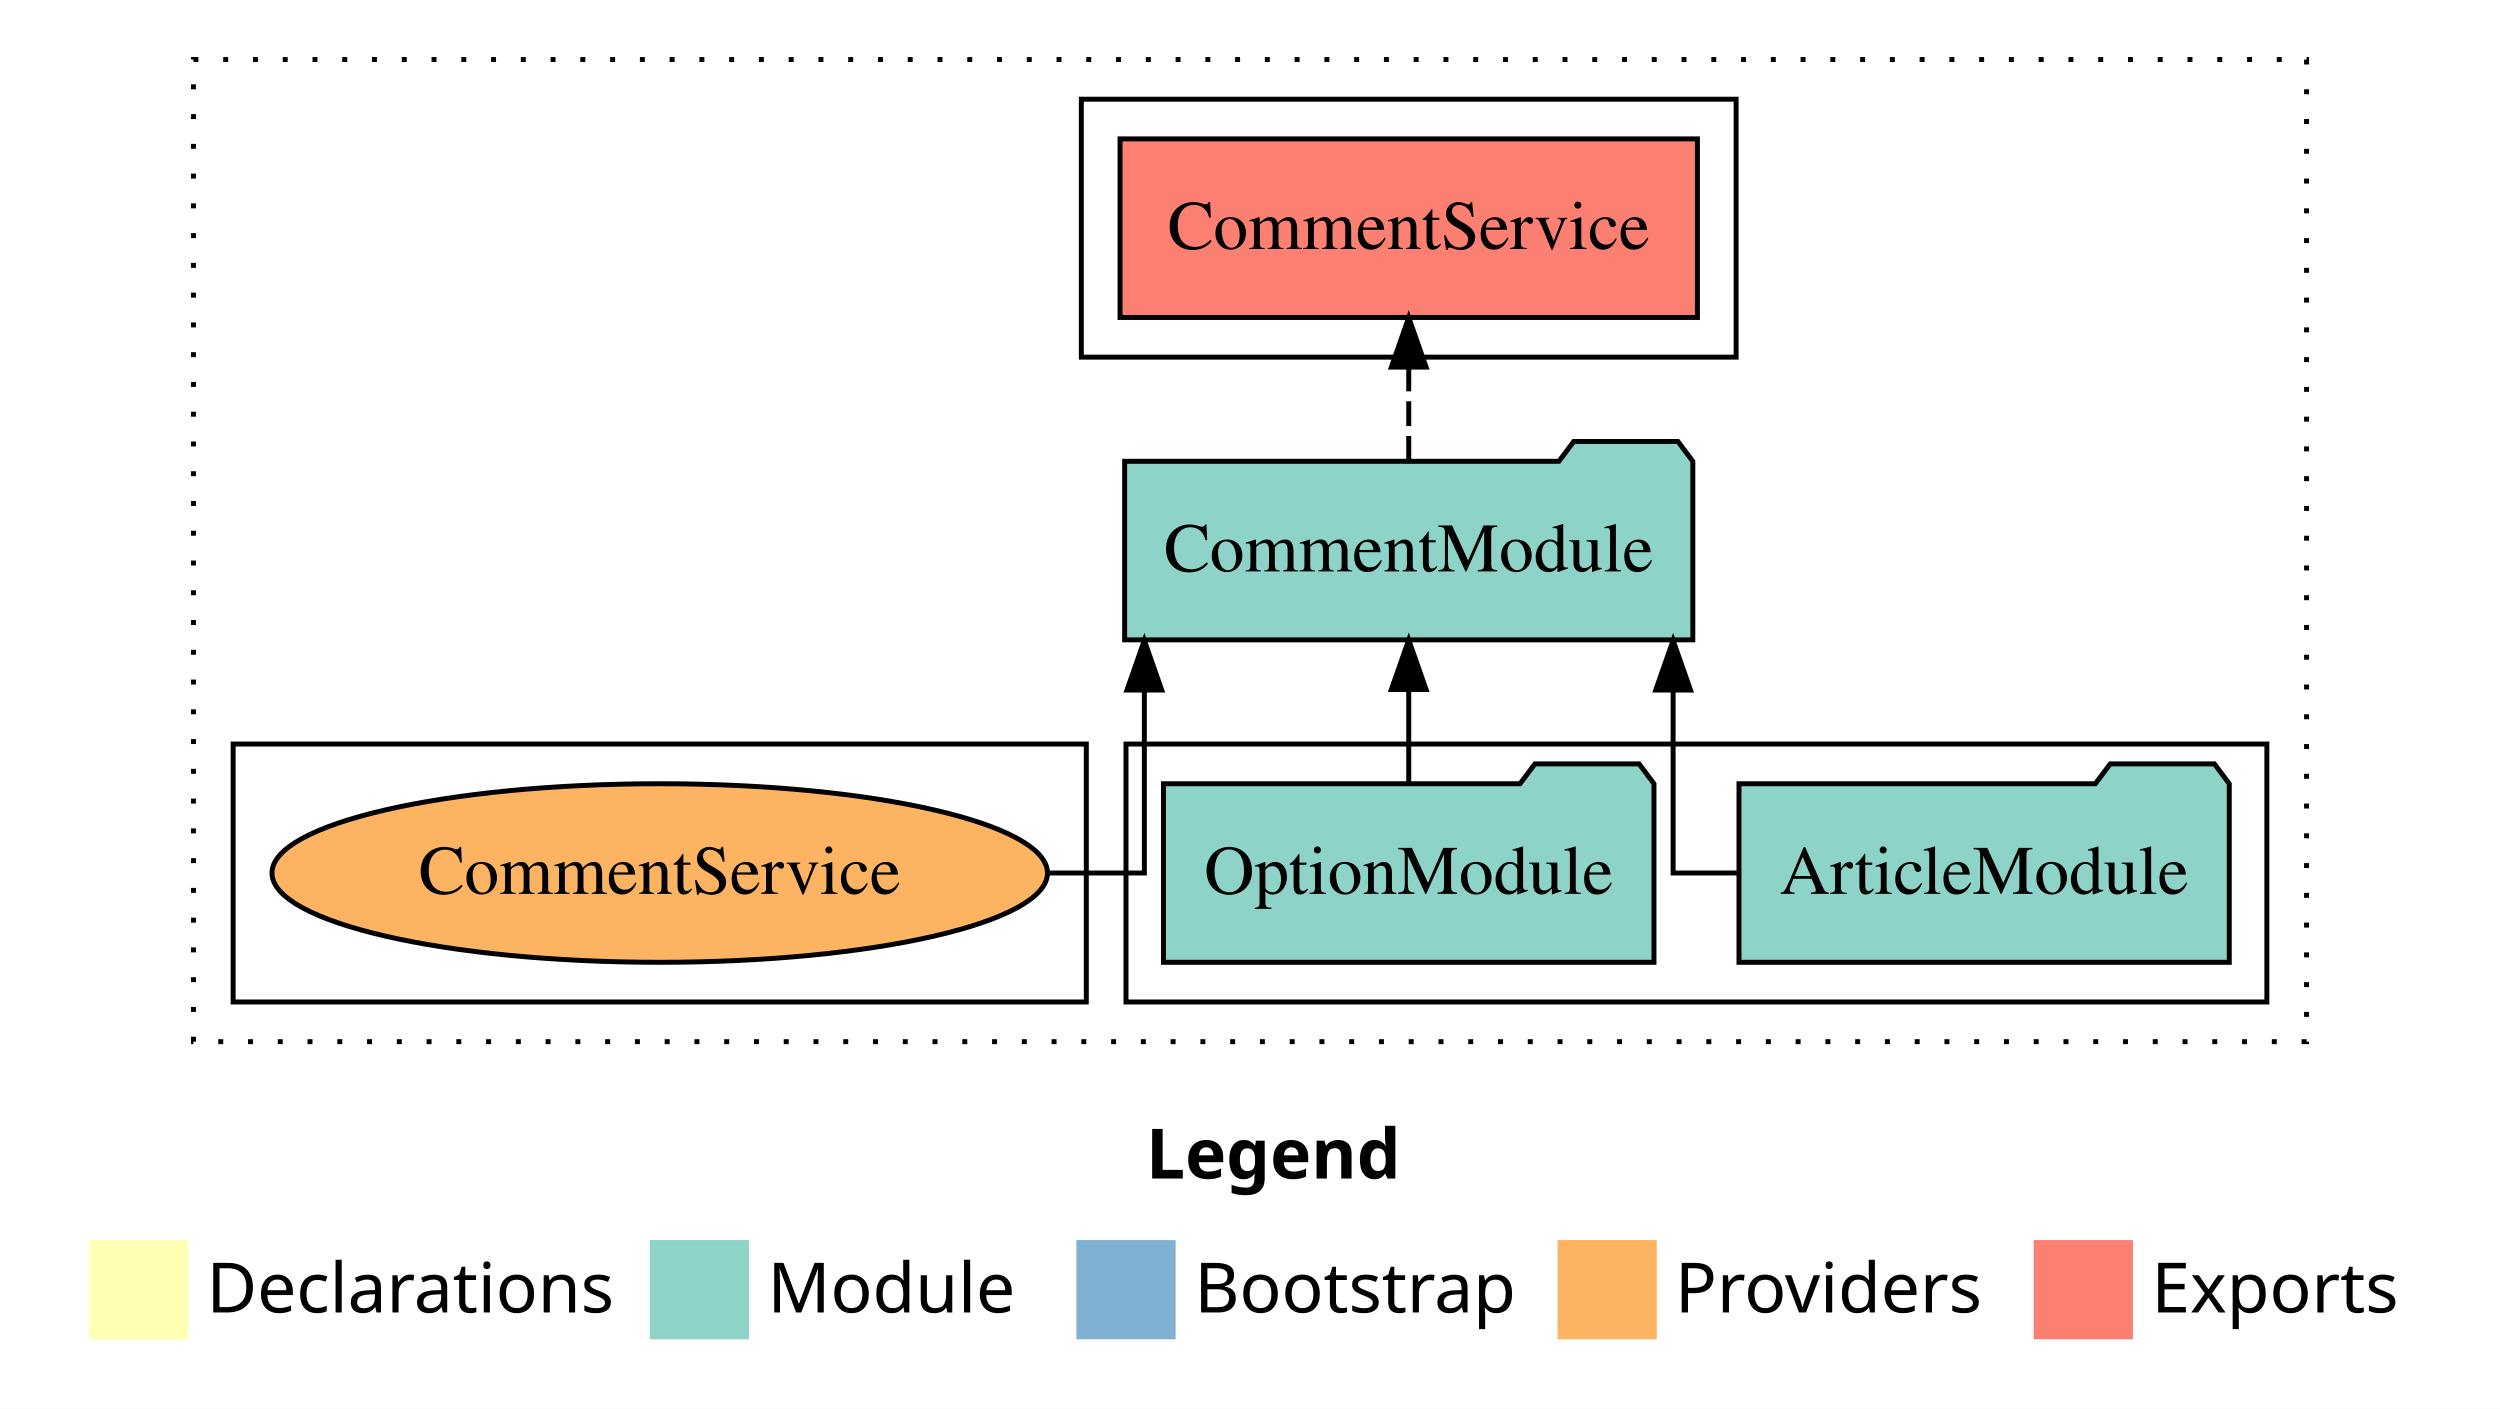
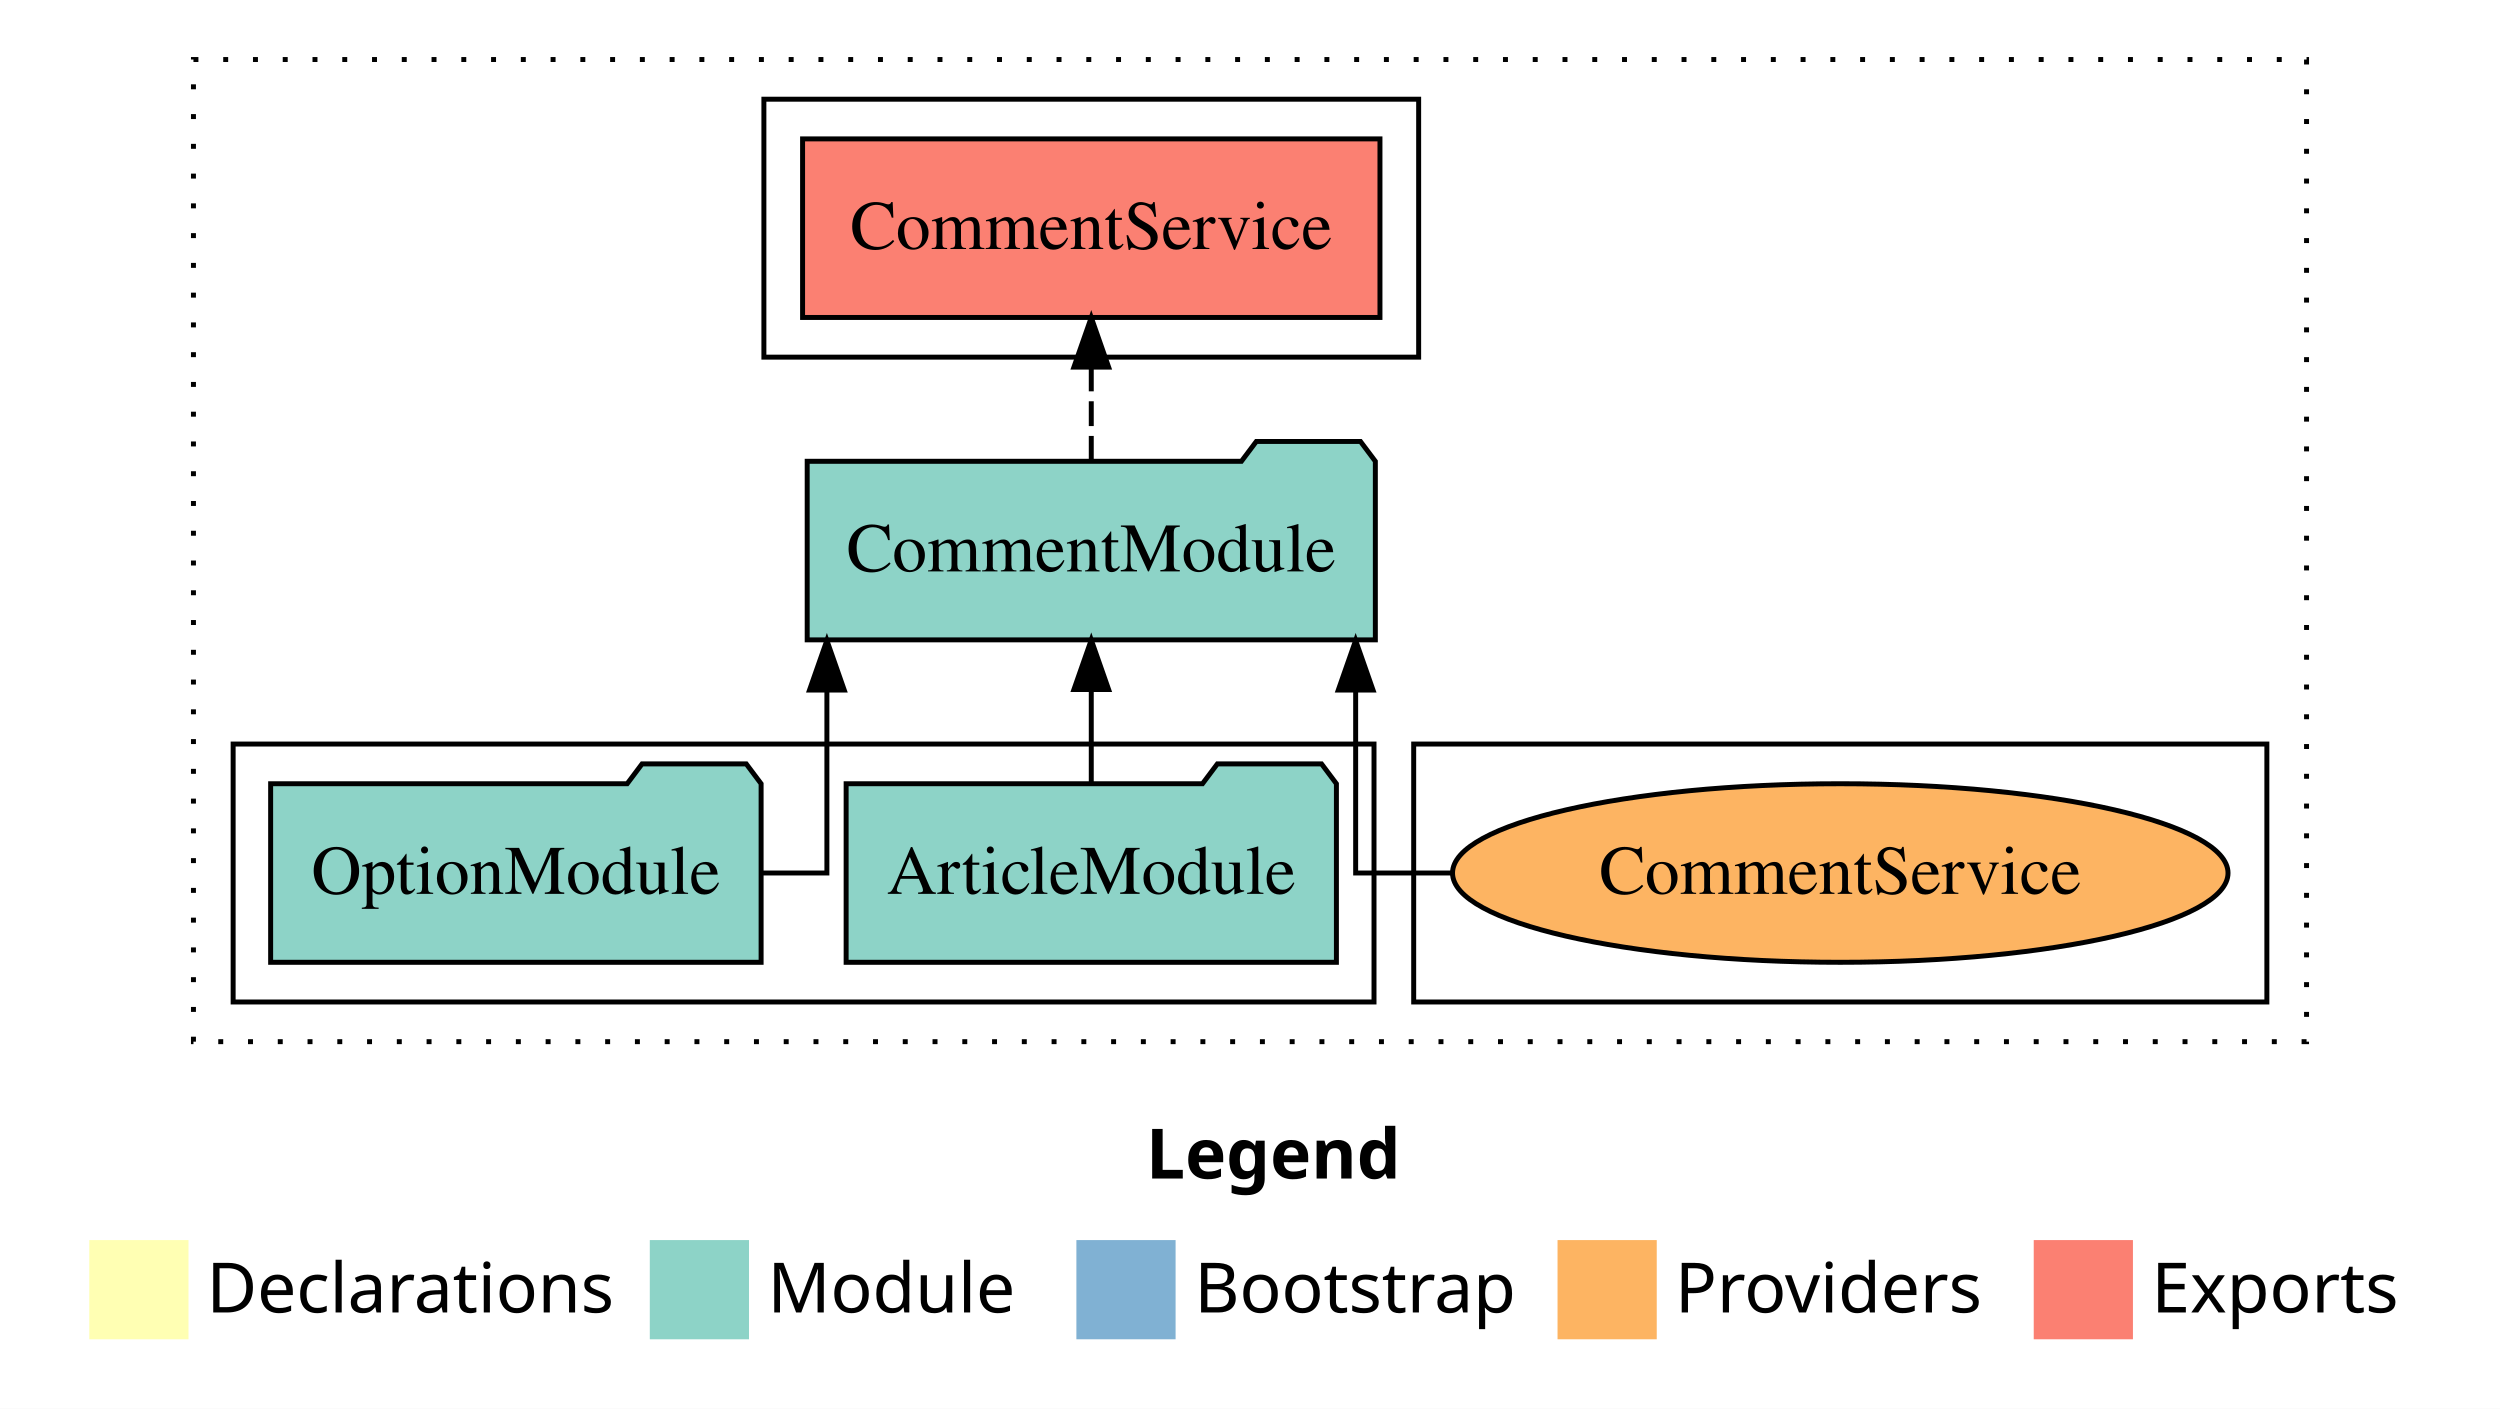
<svg xmlns="http://www.w3.org/2000/svg" width="504pt" height="284pt" viewBox="0.00 0.00 504.00 284.00">
  <g id="graph0" class="graph" transform="scale(1 1) rotate(0) translate(4 280)">
    <polygon fill="white" stroke="transparent" points="-4,4 -4,-280 500,-280 500,4 -4,4" />
    <text text-anchor="start" x="227.01" y="-42.4" font-family="Times-12" font-weight="bold" font-size="14.00">Legend</text>
    <polygon fill="#ffffb3" stroke="transparent" points="14,-10 14,-30 34,-30 34,-10 14,-10" />
    <text text-anchor="start" x="37.63" y="-15.4" font-family="Times-12" font-size="14.00">  Declarations</text>
    <polygon fill="#8dd3c7" stroke="transparent" points="127,-10 127,-30 147,-30 147,-10 127,-10" />
    <text text-anchor="start" x="150.73" y="-15.4" font-family="Times-12" font-size="14.00">  Module</text>
    <polygon fill="#80b1d3" stroke="transparent" points="213,-10 213,-30 233,-30 233,-10 213,-10" />
    <text text-anchor="start" x="236.78" y="-15.4" font-family="Times-12" font-size="14.00">  Bootstrap</text>
    <polygon fill="#fdb462" stroke="transparent" points="310,-10 310,-30 330,-30 330,-10 310,-10" />
    <text text-anchor="start" x="333.67" y="-15.4" font-family="Times-12" font-size="14.00">  Providers</text>
    <polygon fill="#fb8072" stroke="transparent" points="406,-10 406,-30 426,-30 426,-10 406,-10" />
    <text text-anchor="start" x="429.73" y="-15.4" font-family="Times-12" font-size="14.00">  Exports</text>
    <g id="clust1" class="cluster">
      <polygon fill="none" stroke="black" stroke-dasharray="1,5" points="35,-70 35,-268 461,-268 461,-70 35,-70" />
    </g>
-     <g id="clust3" class="cluster">
-       <polygon fill="none" stroke="black" points="223,-78 223,-130 453,-130 453,-78 223,-78" />
-     </g>
    <g id="clust6" class="cluster">
-       <polygon fill="none" stroke="black" points="43,-78 43,-130 215,-130 215,-78 43,-78" />
+       <polygon fill="none" stroke="black" points="281,-78 281,-130 453,-130 453,-78 281,-78" />
    </g>
    <g id="clust4" class="cluster">
-       <polygon fill="none" stroke="black" points="214,-208 214,-260 346,-260 346,-208 214,-208" />
+       <polygon fill="none" stroke="black" points="150,-208 150,-260 282,-260 282,-208 150,-208" />
+     </g>
+     <g id="clust3" class="cluster">
+       <polygon fill="none" stroke="black" points="43,-78 43,-130 273,-130 273,-78 43,-78" />
    </g>
    <g id="node1" class="node">
-       <polygon fill="#8dd3c7" stroke="black" points="445.42,-122 442.42,-126 421.42,-126 418.42,-122 346.58,-122 346.58,-86 445.42,-86 445.42,-122" />
-       <text text-anchor="middle" x="396" y="-99.8" font-family="Times,serif" font-size="14.00">ArticleModule</text>
+       <polygon fill="#8dd3c7" stroke="black" points="265.42,-122 262.42,-126 241.42,-126 238.42,-122 166.58,-122 166.58,-86 265.42,-86 265.42,-122" />
+       <text text-anchor="middle" x="216" y="-99.8" font-family="Times,serif" font-size="14.00">ArticleModule</text>
    </g>
    <g id="node3" class="node">
-       <polygon fill="#8dd3c7" stroke="black" points="337.27,-187 334.27,-191 313.27,-191 310.27,-187 222.73,-187 222.73,-151 337.27,-151 337.27,-187" />
-       <text text-anchor="middle" x="280" y="-164.8" font-family="Times,serif" font-size="14.00">CommentModule</text>
+       <polygon fill="#8dd3c7" stroke="black" points="273.27,-187 270.27,-191 249.27,-191 246.27,-187 158.73,-187 158.73,-151 273.27,-151 273.27,-187" />
+       <text text-anchor="middle" x="216" y="-164.8" font-family="Times,serif" font-size="14.00">CommentModule</text>
    </g>
    <g id="edge1" class="edge">
-       <path fill="none" stroke="black" d="M346.6,-104C338.83,-104 333.3,-104 333.3,-104 333.3,-104 333.3,-140.89 333.3,-140.89" />
-       <polygon fill="black" stroke="black" points="329.8,-140.89 333.3,-150.89 336.8,-140.89 329.8,-140.89" />
+       <path fill="none" stroke="black" d="M216,-122.11C216,-122.11 216,-140.99 216,-140.99" />
+       <polygon fill="black" stroke="black" points="212.5,-140.99 216,-150.99 219.5,-140.99 212.5,-140.99" />
    </g>
    <g id="node2" class="node">
-       <polygon fill="#8dd3c7" stroke="black" points="329.44,-122 326.44,-126 305.44,-126 302.44,-122 230.56,-122 230.56,-86 329.44,-86 329.44,-122" />
-       <text text-anchor="middle" x="280" y="-99.8" font-family="Times,serif" font-size="14.00">OptionModule</text>
+       <polygon fill="#8dd3c7" stroke="black" points="149.44,-122 146.44,-126 125.44,-126 122.44,-122 50.56,-122 50.56,-86 149.44,-86 149.44,-122" />
+       <text text-anchor="middle" x="100" y="-99.8" font-family="Times,serif" font-size="14.00">OptionModule</text>
    </g>
    <g id="edge2" class="edge">
-       <path fill="none" stroke="black" d="M280,-122.11C280,-122.11 280,-140.99 280,-140.99" />
-       <polygon fill="black" stroke="black" points="276.5,-140.99 280,-150.99 283.5,-140.99 276.5,-140.99" />
+       <path fill="none" stroke="black" d="M149.4,-104C157.18,-104 162.7,-104 162.7,-104 162.7,-104 162.7,-140.89 162.7,-140.89" />
+       <polygon fill="black" stroke="black" points="159.2,-140.89 162.7,-150.89 166.2,-140.89 159.2,-140.89" />
    </g>
    <g id="node4" class="node">
-       <polygon fill="#fb8072" stroke="black" points="338.2,-252 221.8,-252 221.8,-216 338.2,-216 338.2,-252" />
-       <text text-anchor="middle" x="280" y="-229.8" font-family="Times,serif" font-size="14.00">CommentService </text>
+       <polygon fill="#fb8072" stroke="black" points="274.2,-252 157.8,-252 157.8,-216 274.2,-216 274.2,-252" />
+       <text text-anchor="middle" x="216" y="-229.8" font-family="Times,serif" font-size="14.00">CommentService </text>
    </g>
    <g id="edge3" class="edge">
-       <path fill="none" stroke="black" stroke-dasharray="5,2" d="M280,-187.11C280,-187.11 280,-205.99 280,-205.99" />
-       <polygon fill="black" stroke="black" points="276.5,-205.99 280,-215.99 283.5,-205.99 276.5,-205.99" />
+       <path fill="none" stroke="black" stroke-dasharray="5,2" d="M216,-187.11C216,-187.11 216,-205.99 216,-205.99" />
+       <polygon fill="black" stroke="black" points="212.5,-205.99 216,-215.99 219.5,-205.99 212.5,-205.99" />
    </g>
    <g id="node5" class="node">
-       <ellipse fill="#fdb462" stroke="black" cx="129" cy="-104" rx="78.17" ry="18" />
-       <text text-anchor="middle" x="129" y="-99.8" font-family="Times,serif" font-size="14.00">CommentService</text>
+       <ellipse fill="#fdb462" stroke="black" cx="367" cy="-104" rx="78.17" ry="18" />
+       <text text-anchor="middle" x="367" y="-99.8" font-family="Times,serif" font-size="14.00">CommentService</text>
    </g>
    <g id="edge4" class="edge">
-       <path fill="none" stroke="black" d="M207.4,-104C218.75,-104 226.7,-104 226.7,-104 226.7,-104 226.7,-140.89 226.7,-140.89" />
-       <polygon fill="black" stroke="black" points="223.2,-140.89 226.7,-150.89 230.2,-140.89 223.2,-140.89" />
+       <path fill="none" stroke="black" d="M288.6,-104C277.24,-104 269.3,-104 269.3,-104 269.3,-104 269.3,-140.89 269.3,-140.89" />
+       <polygon fill="black" stroke="black" points="265.8,-140.89 269.3,-150.89 272.8,-140.89 265.8,-140.89" />
    </g>
  </g>
</svg>
